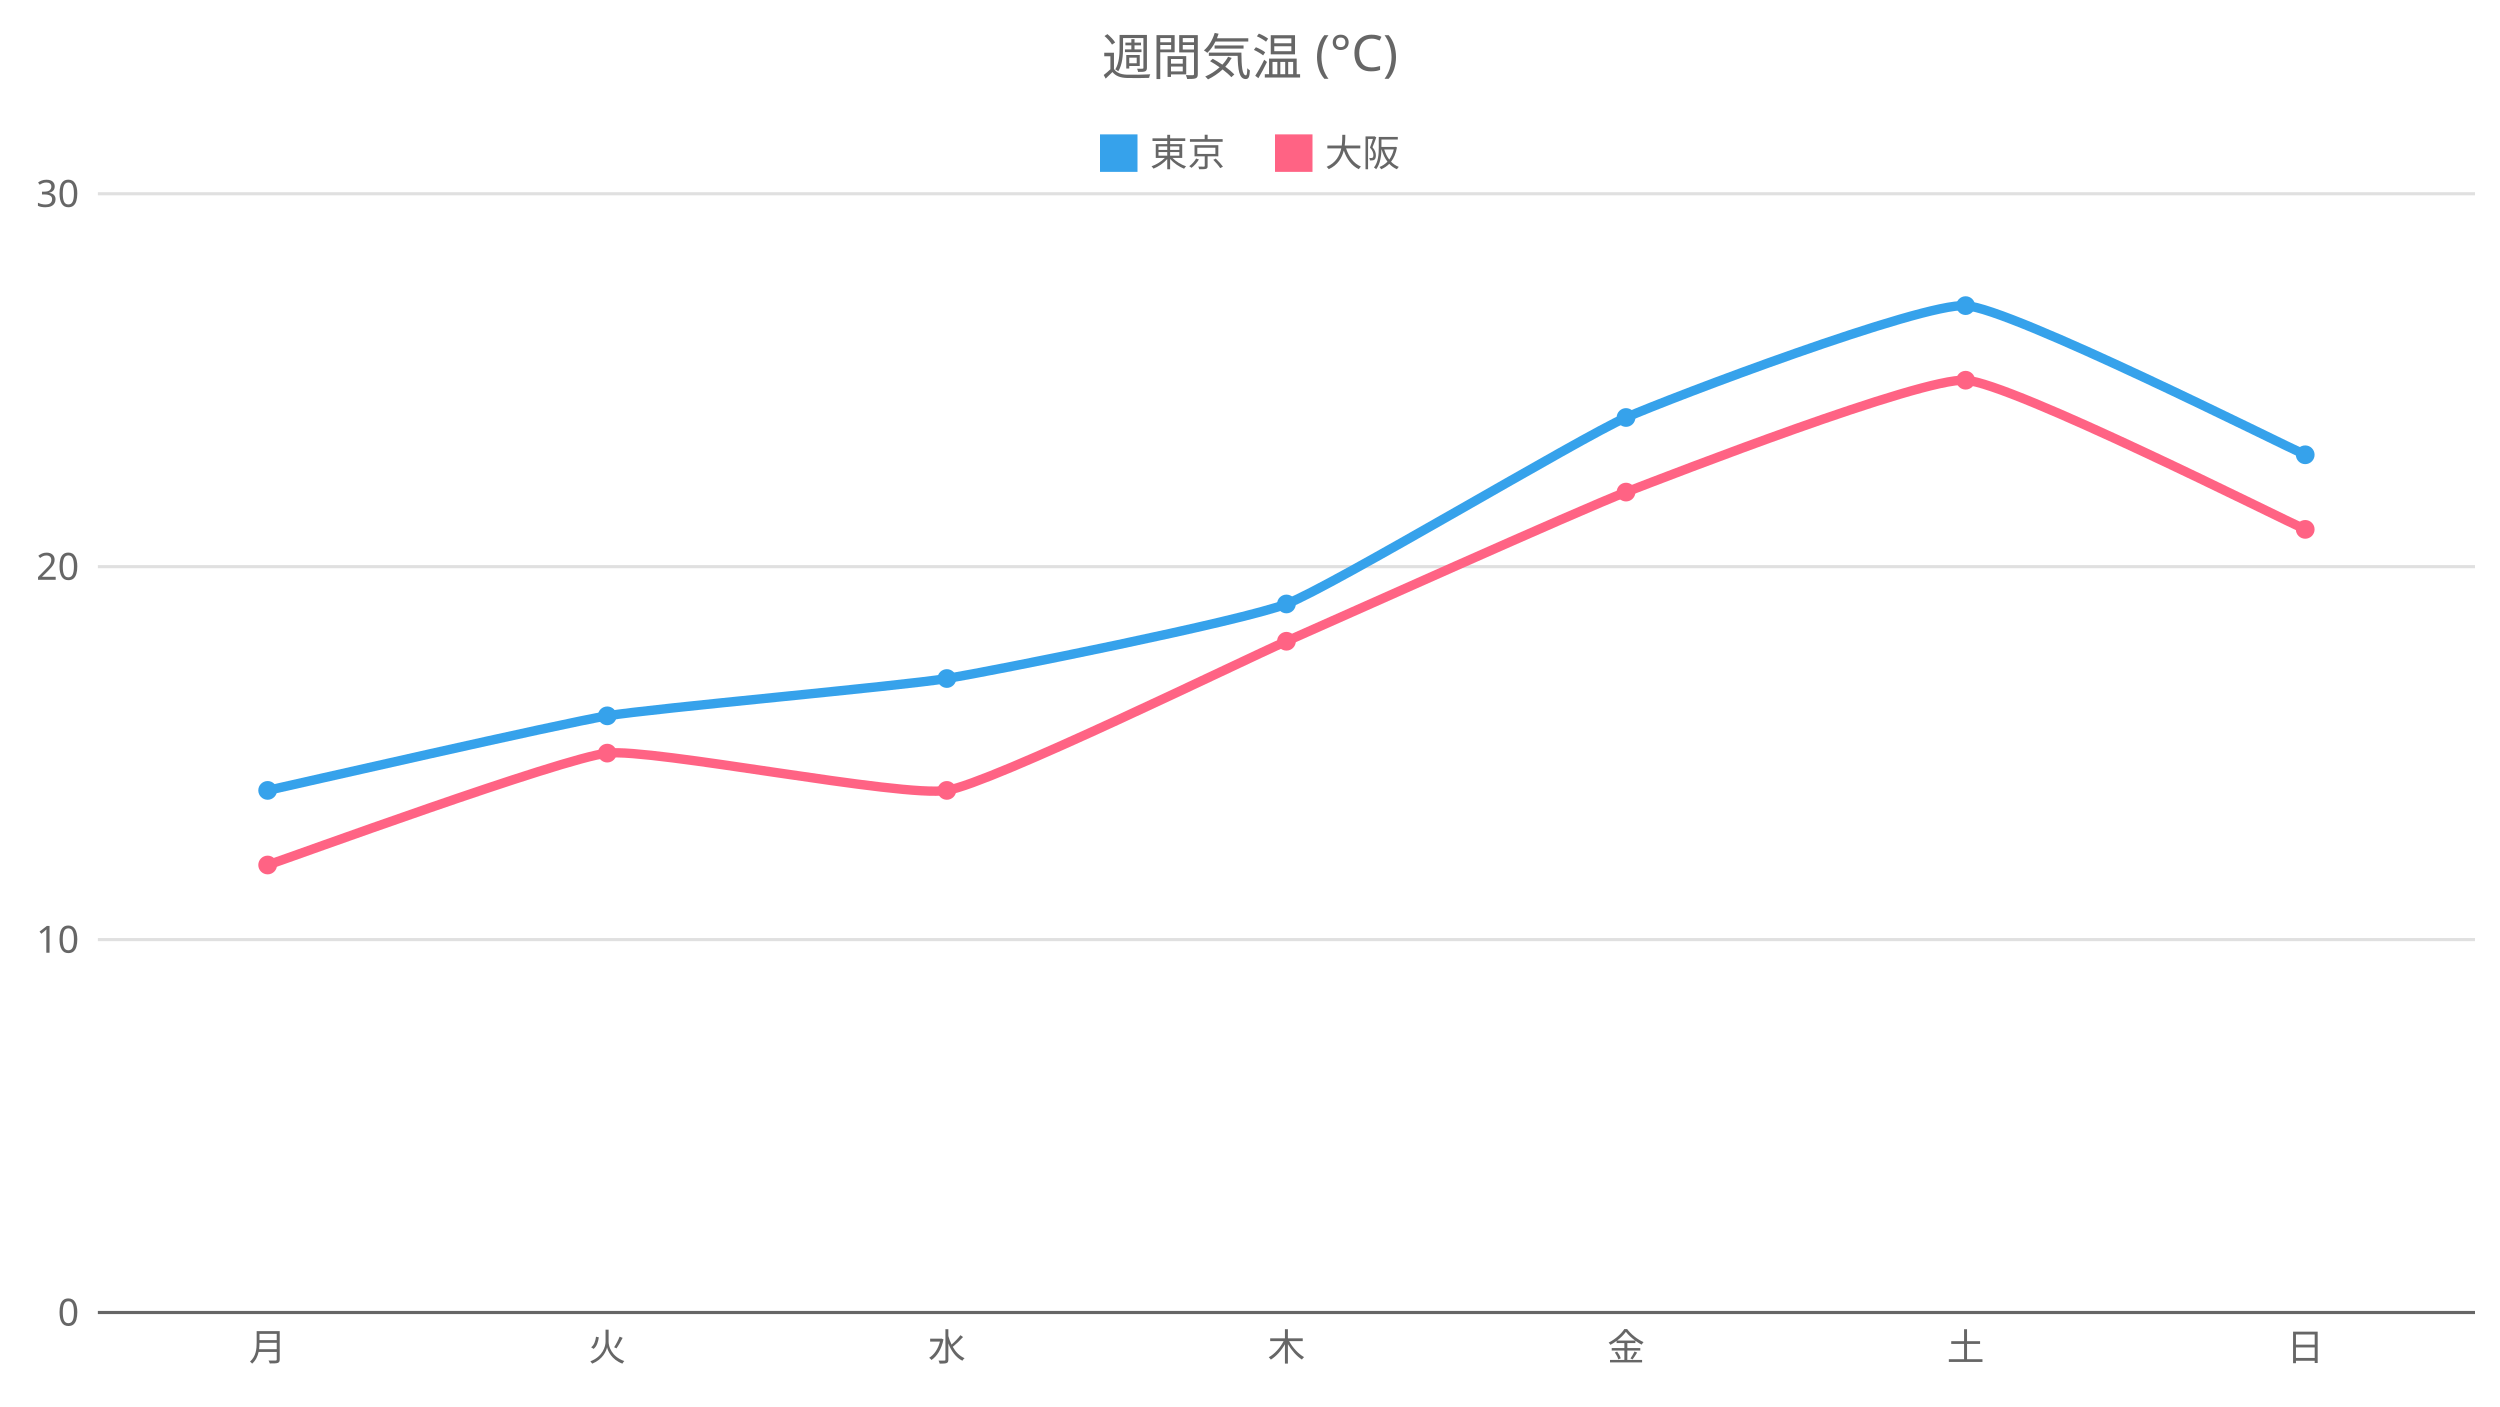
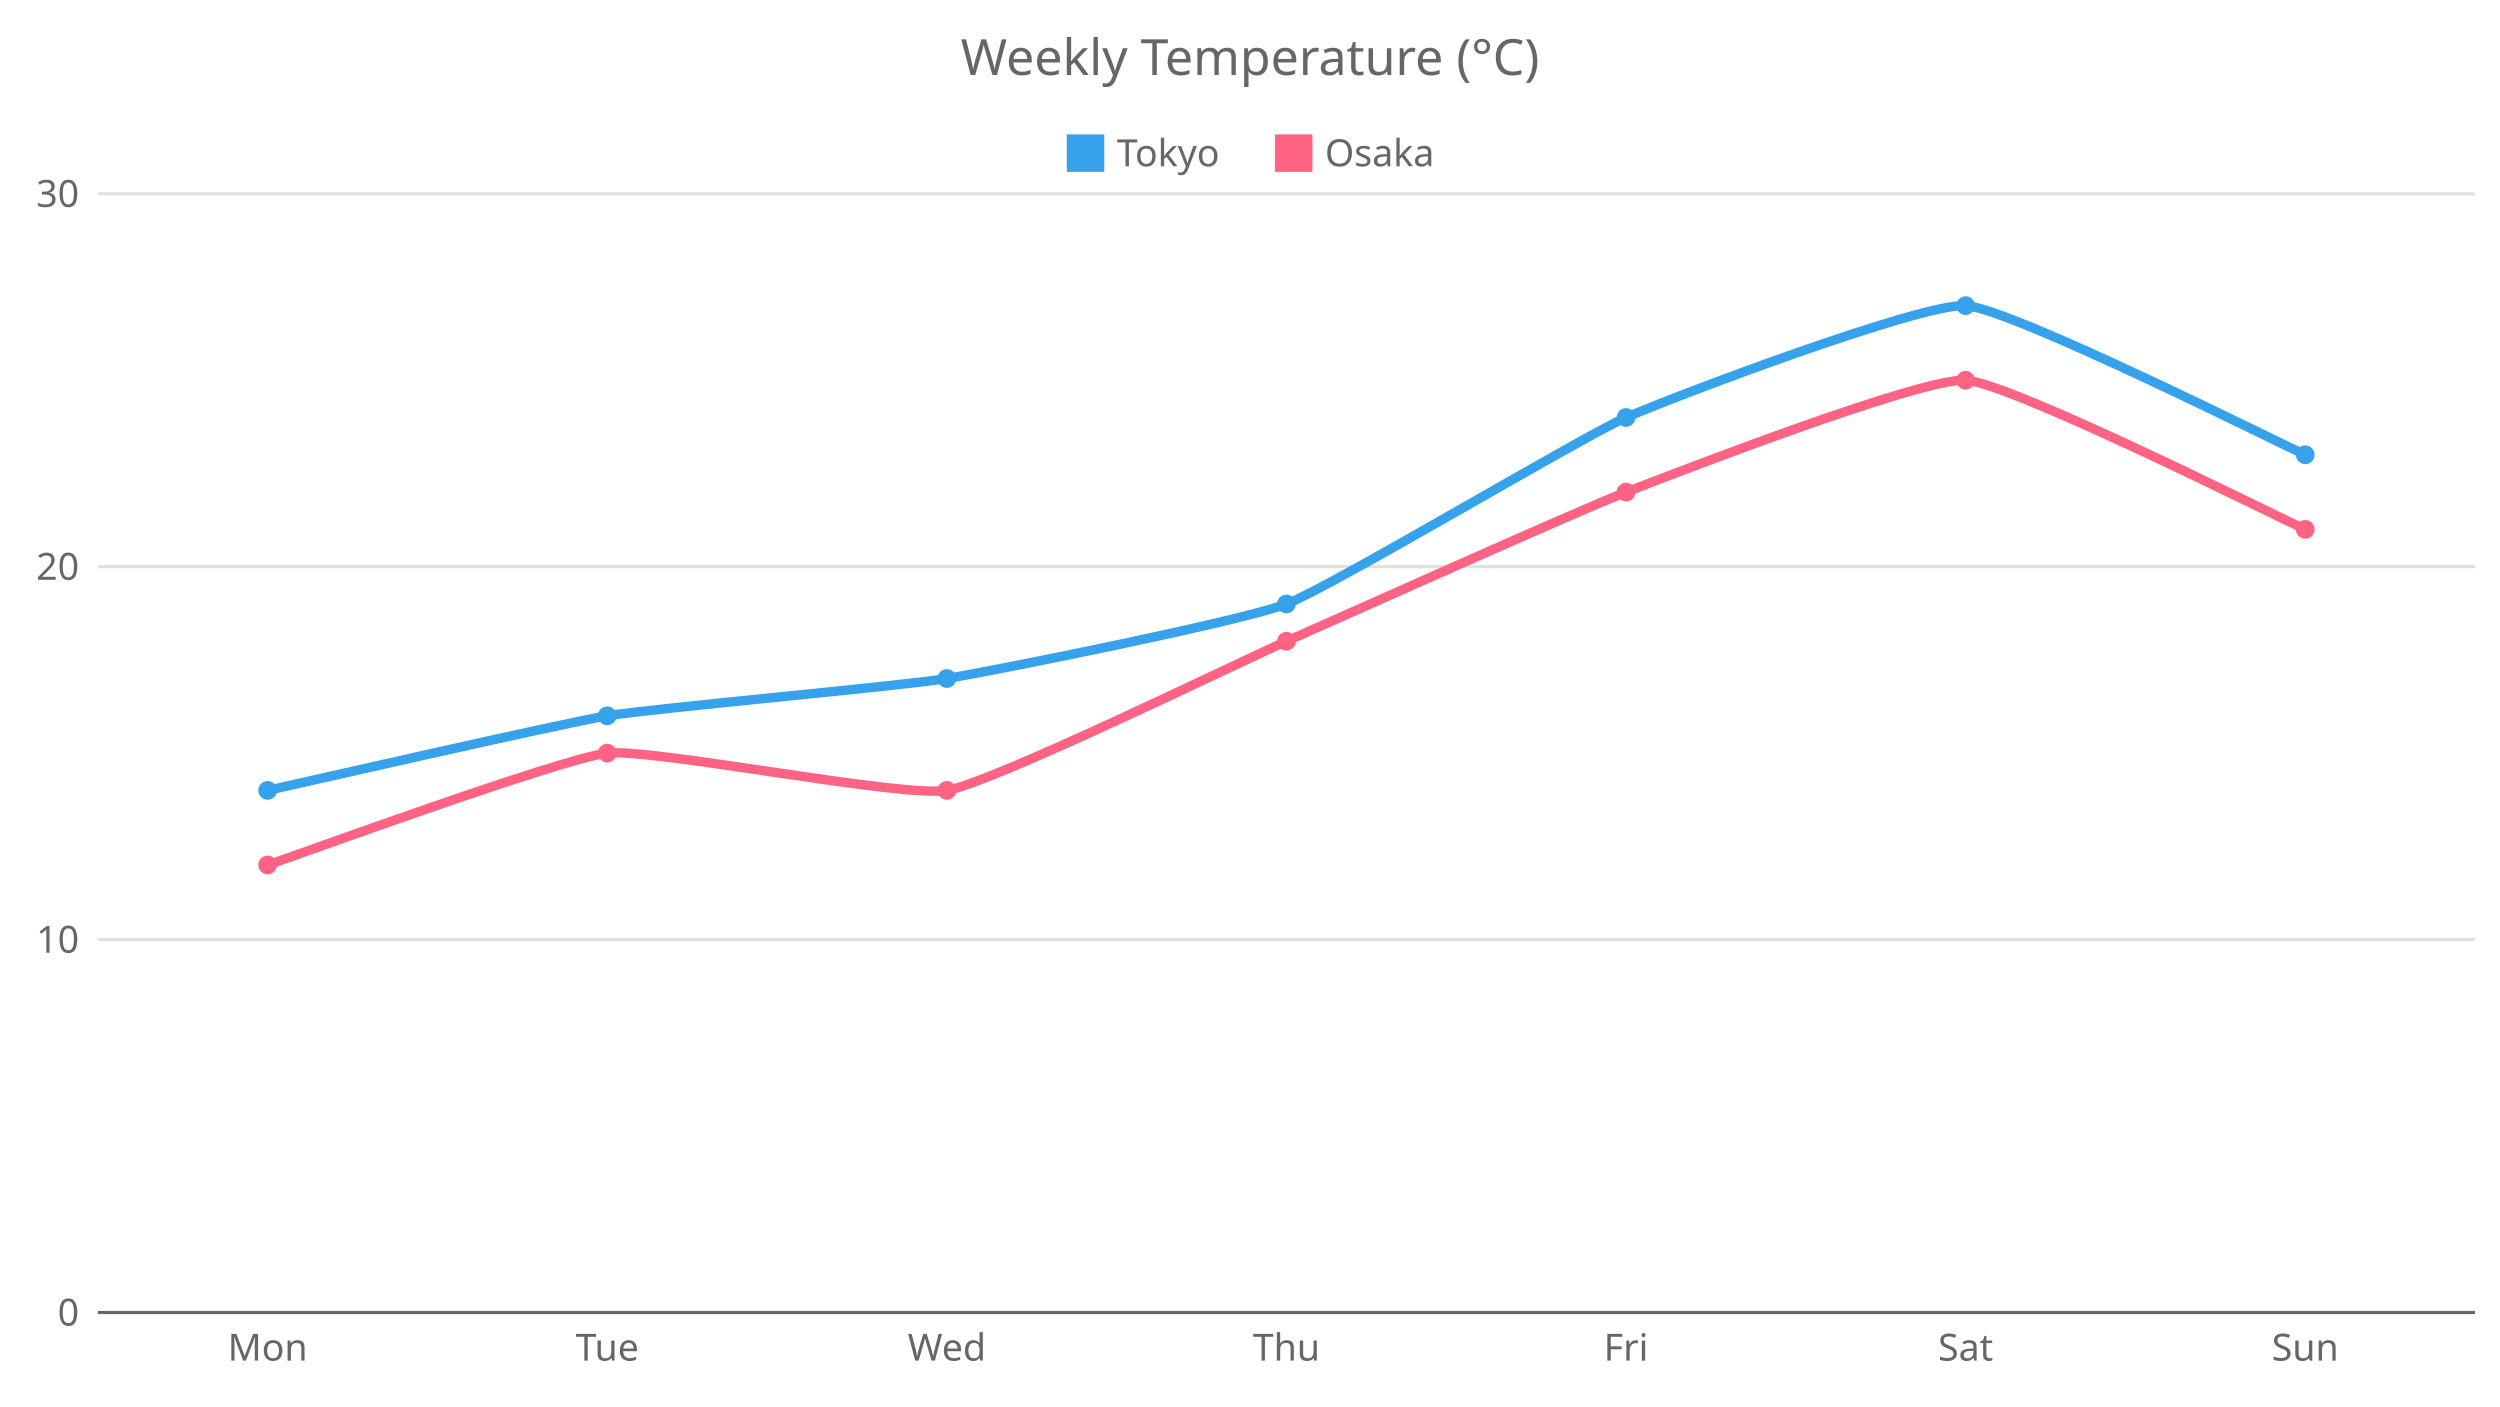
<svg xmlns="http://www.w3.org/2000/svg" width="800" height="450" viewBox="0 0 800 450">
-   <text x="400" y="24" font-family="Noto Sans JP, sans-serif" font-size="16" text-anchor="middle" fill="#666666">週間気温 (°C)</text>
+   <text x="400" y="24" font-family="Noto Sans JP, sans-serif" font-size="16" text-anchor="middle" fill="#666666">Weekly Temperature (°C)</text>
  <line x1="31.32" y1="420" x2="792" y2="420" stroke="#e0e0e0" stroke-width="1" />
  <text x="25.32" y="424.2" font-family="Noto Sans JP, sans-serif" font-size="12" text-anchor="end" fill="#666666">0</text>
  <line x1="31.32" y1="300.67" x2="792" y2="300.67" stroke="#e0e0e0" stroke-width="1" />
  <text x="25.32" y="304.87" font-family="Noto Sans JP, sans-serif" font-size="12" text-anchor="end" fill="#666666">10</text>
  <line x1="31.32" y1="181.33" x2="792" y2="181.33" stroke="#e0e0e0" stroke-width="1" />
  <text x="25.32" y="185.53" font-family="Noto Sans JP, sans-serif" font-size="12" text-anchor="end" fill="#666666">20</text>
  <line x1="31.32" y1="62" x2="792" y2="62" stroke="#e0e0e0" stroke-width="1" />
  <text x="25.32" y="66.2" font-family="Noto Sans JP, sans-serif" font-size="12" text-anchor="end" fill="#666666">30</text>
  <line x1="31.32" y1="420" x2="792" y2="420" stroke="#666666" stroke-width="1" />
-   <text x="85.65" y="435.4" font-family="Noto Sans JP, sans-serif" font-size="12" text-anchor="middle" fill="#666666">月</text>
-   <text x="194.32" y="435.4" font-family="Noto Sans JP, sans-serif" font-size="12" text-anchor="middle" fill="#666666">火</text>
-   <text x="302.99" y="435.4" font-family="Noto Sans JP, sans-serif" font-size="12" text-anchor="middle" fill="#666666">水</text>
-   <text x="411.66" y="435.4" font-family="Noto Sans JP, sans-serif" font-size="12" text-anchor="middle" fill="#666666">木</text>
-   <text x="520.33" y="435.4" font-family="Noto Sans JP, sans-serif" font-size="12" text-anchor="middle" fill="#666666">金</text>
-   <text x="629" y="435.4" font-family="Noto Sans JP, sans-serif" font-size="12" text-anchor="middle" fill="#666666">土</text>
-   <text x="737.67" y="435.4" font-family="Noto Sans JP, sans-serif" font-size="12" text-anchor="middle" fill="#666666">日</text>
-   <rect x="352" y="43" width="12" height="12" fill="#36a2eb" />
-   <text x="368" y="53.2" font-family="Noto Sans JP, sans-serif" font-size="12" text-anchor="start" fill="#666666">東京</text>
-   <rect x="408" y="43" width="12" height="12" fill="#ff6384" />
-   <text x="424" y="53.2" font-family="Noto Sans JP, sans-serif" font-size="12" text-anchor="start" fill="#666666">大阪</text>
+   <text x="85.65" y="435.4" font-family="Noto Sans JP, sans-serif" font-size="12" text-anchor="middle" fill="#666666">Mon</text>
+   <text x="194.32" y="435.4" font-family="Noto Sans JP, sans-serif" font-size="12" text-anchor="middle" fill="#666666">Tue</text>
+   <text x="302.99" y="435.4" font-family="Noto Sans JP, sans-serif" font-size="12" text-anchor="middle" fill="#666666">Wed</text>
+   <text x="411.66" y="435.4" font-family="Noto Sans JP, sans-serif" font-size="12" text-anchor="middle" fill="#666666">Thu</text>
+   <text x="520.33" y="435.4" font-family="Noto Sans JP, sans-serif" font-size="12" text-anchor="middle" fill="#666666">Fri</text>
+   <text x="629" y="435.4" font-family="Noto Sans JP, sans-serif" font-size="12" text-anchor="middle" fill="#666666">Sat</text>
+   <text x="737.67" y="435.4" font-family="Noto Sans JP, sans-serif" font-size="12" text-anchor="middle" fill="#666666">Sun</text>
+   <rect x="341.37" y="43" width="12" height="12" fill="#36a2eb" />
+   <text x="357.37" y="53.2" font-family="Noto Sans JP, sans-serif" font-size="12" text-anchor="start" fill="#666666">Tokyo</text>
+   <rect x="407.98" y="43" width="12" height="12" fill="#ff6384" />
+   <text x="423.98" y="53.2" font-family="Noto Sans JP, sans-serif" font-size="12" text-anchor="start" fill="#666666">Osaka</text>
  <path d="M 85.65 276.8 C 92.9 274.41 179.83 242.59 194.32 241 C 208.81 239.41 288.5 255.32 302.99 252.93 C 317.48 250.55 397.17 211.56 411.66 205.2 C 426.15 198.84 505.84 163.04 520.33 157.47 C 534.82 151.9 614.51 120.87 629 121.67 C 643.49 122.46 730.42 166.22 737.67 169.4 " fill="none" stroke="#ff6384" stroke-width="3" />
  <circle cx="85.65" cy="276.8" r="3" fill="#ff6384" />
  <circle cx="194.32" cy="241" r="3" fill="#ff6384" />
  <circle cx="302.99" cy="252.93" r="3" fill="#ff6384" />
  <circle cx="411.66" cy="205.2" r="3" fill="#ff6384" />
  <circle cx="520.33" cy="157.47" r="3" fill="#ff6384" />
  <circle cx="629" cy="121.67" r="3" fill="#ff6384" />
  <circle cx="737.67" cy="169.4" r="3" fill="#ff6384" />
  <path d="M 85.65 252.93 C 92.9 251.34 179.83 231.45 194.32 229.07 C 208.81 226.68 288.5 219.52 302.99 217.13 C 317.48 214.75 397.17 198.84 411.66 193.27 C 426.15 187.7 505.84 139.96 520.33 133.6 C 534.82 127.24 614.51 97 629 97.8 C 643.49 98.6 730.42 142.35 737.67 145.53 " fill="none" stroke="#36a2eb" stroke-width="3" />
  <circle cx="85.65" cy="252.93" r="3" fill="#36a2eb" />
  <circle cx="194.32" cy="229.07" r="3" fill="#36a2eb" />
  <circle cx="302.99" cy="217.13" r="3" fill="#36a2eb" />
  <circle cx="411.66" cy="193.27" r="3" fill="#36a2eb" />
  <circle cx="520.33" cy="133.6" r="3" fill="#36a2eb" />
  <circle cx="629" cy="97.8" r="3" fill="#36a2eb" />
  <circle cx="737.67" cy="145.53" r="3" fill="#36a2eb" />
</svg>
